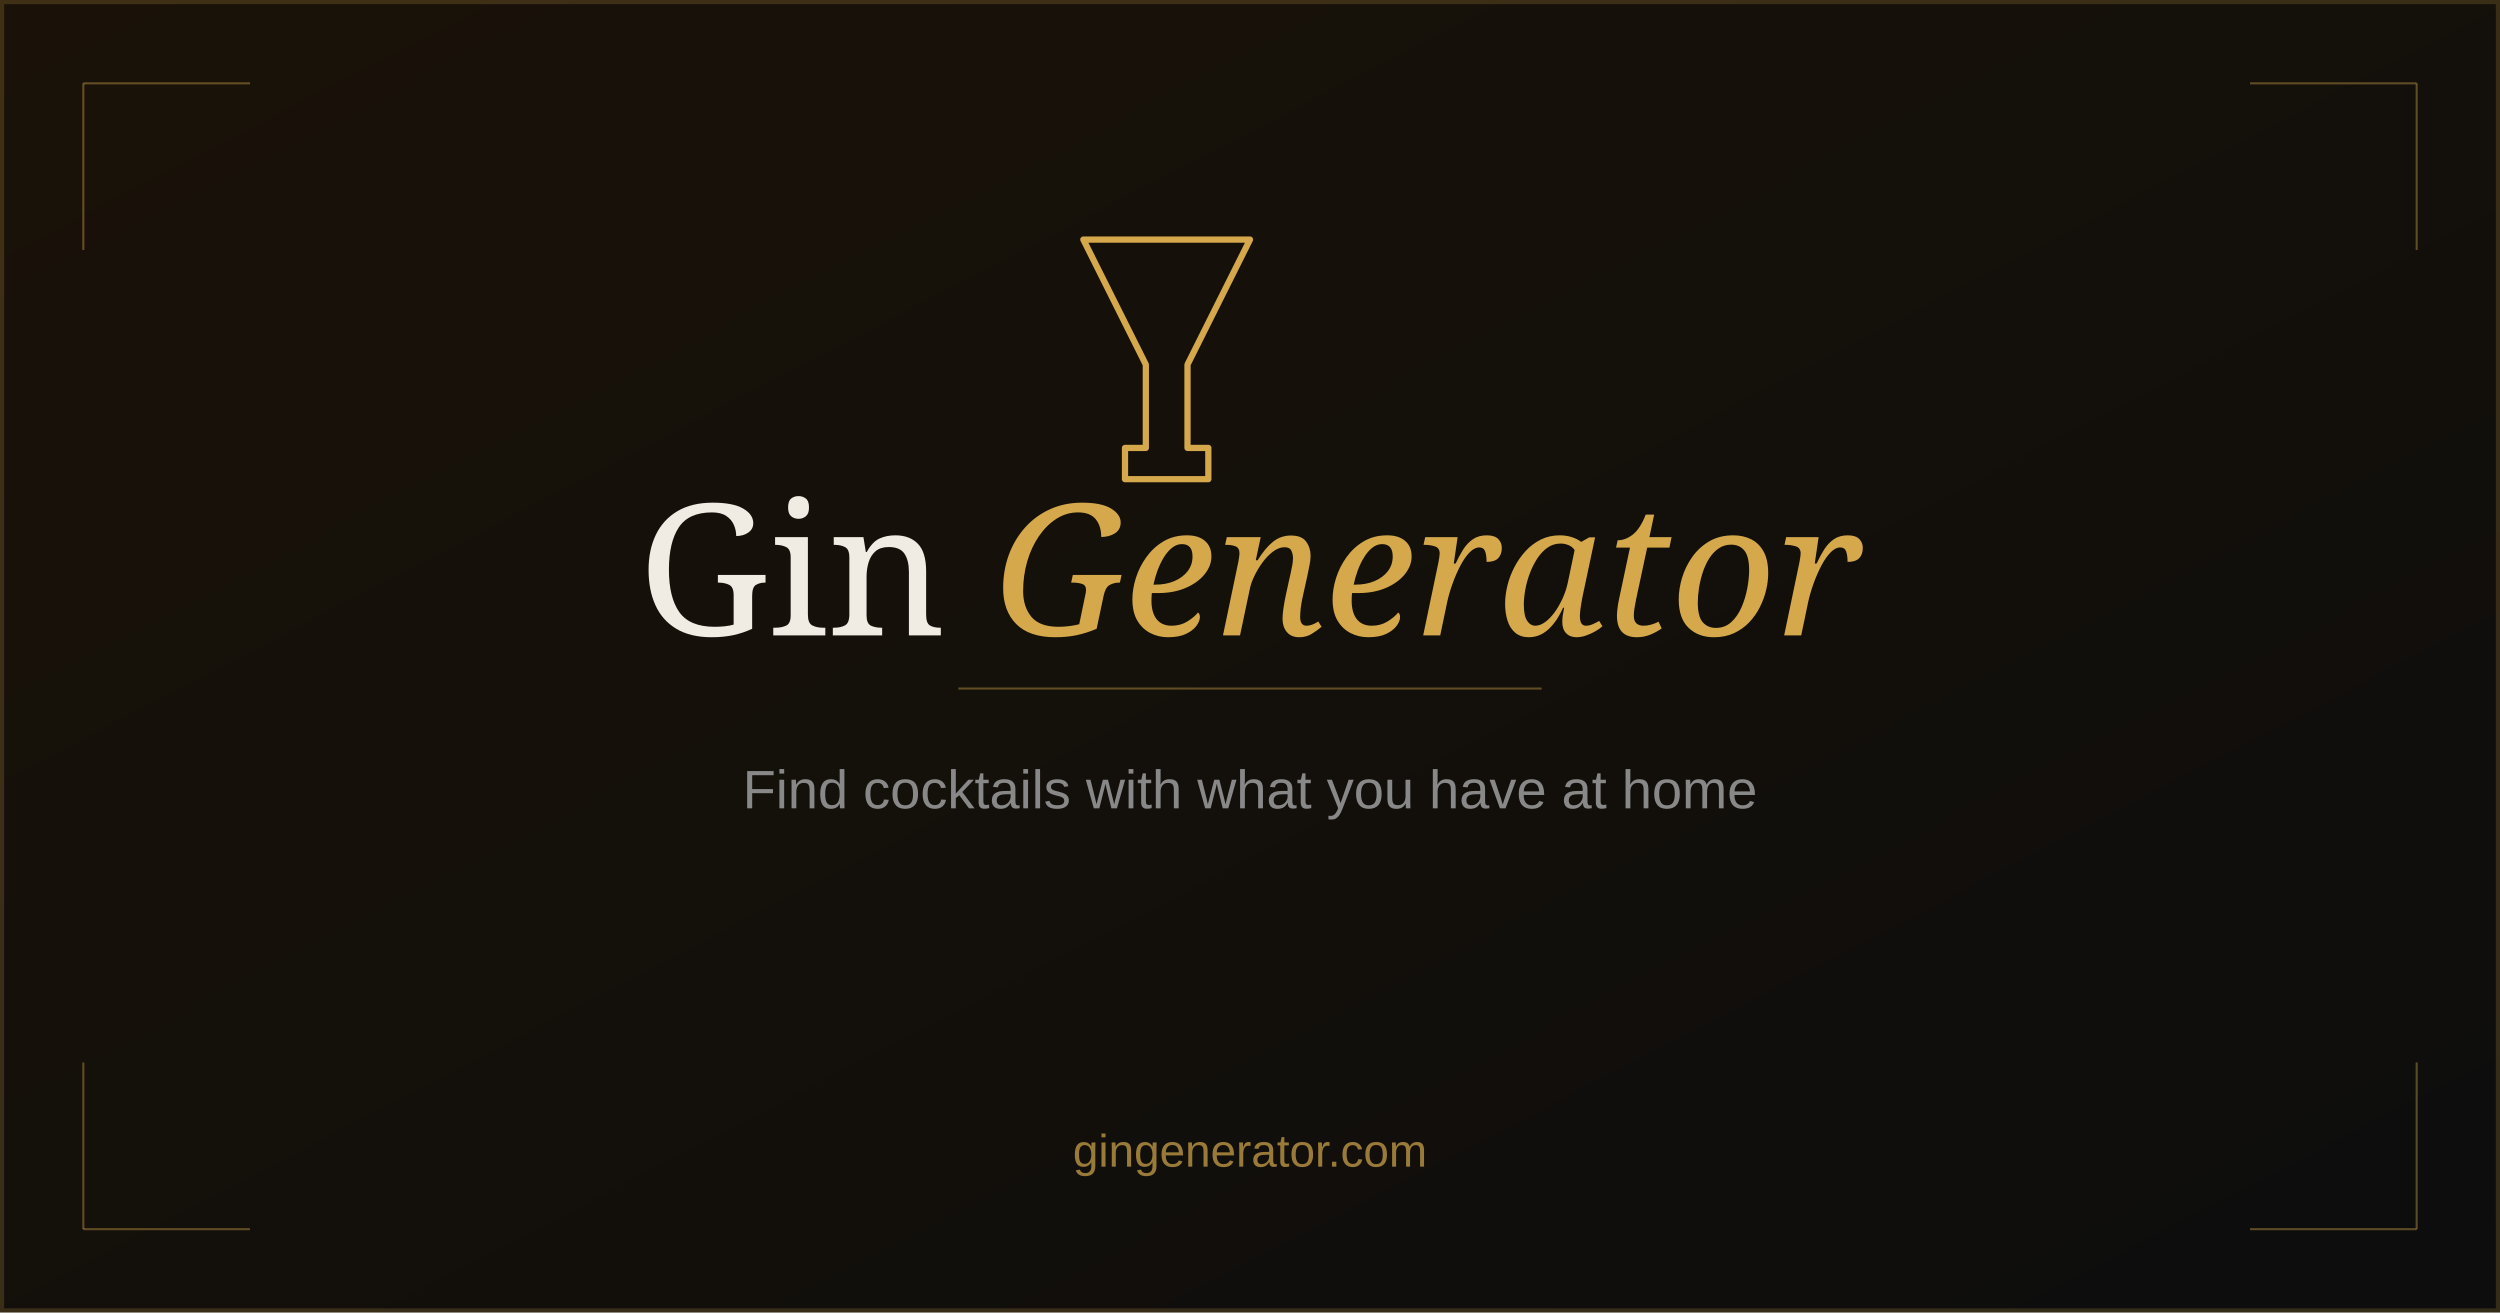
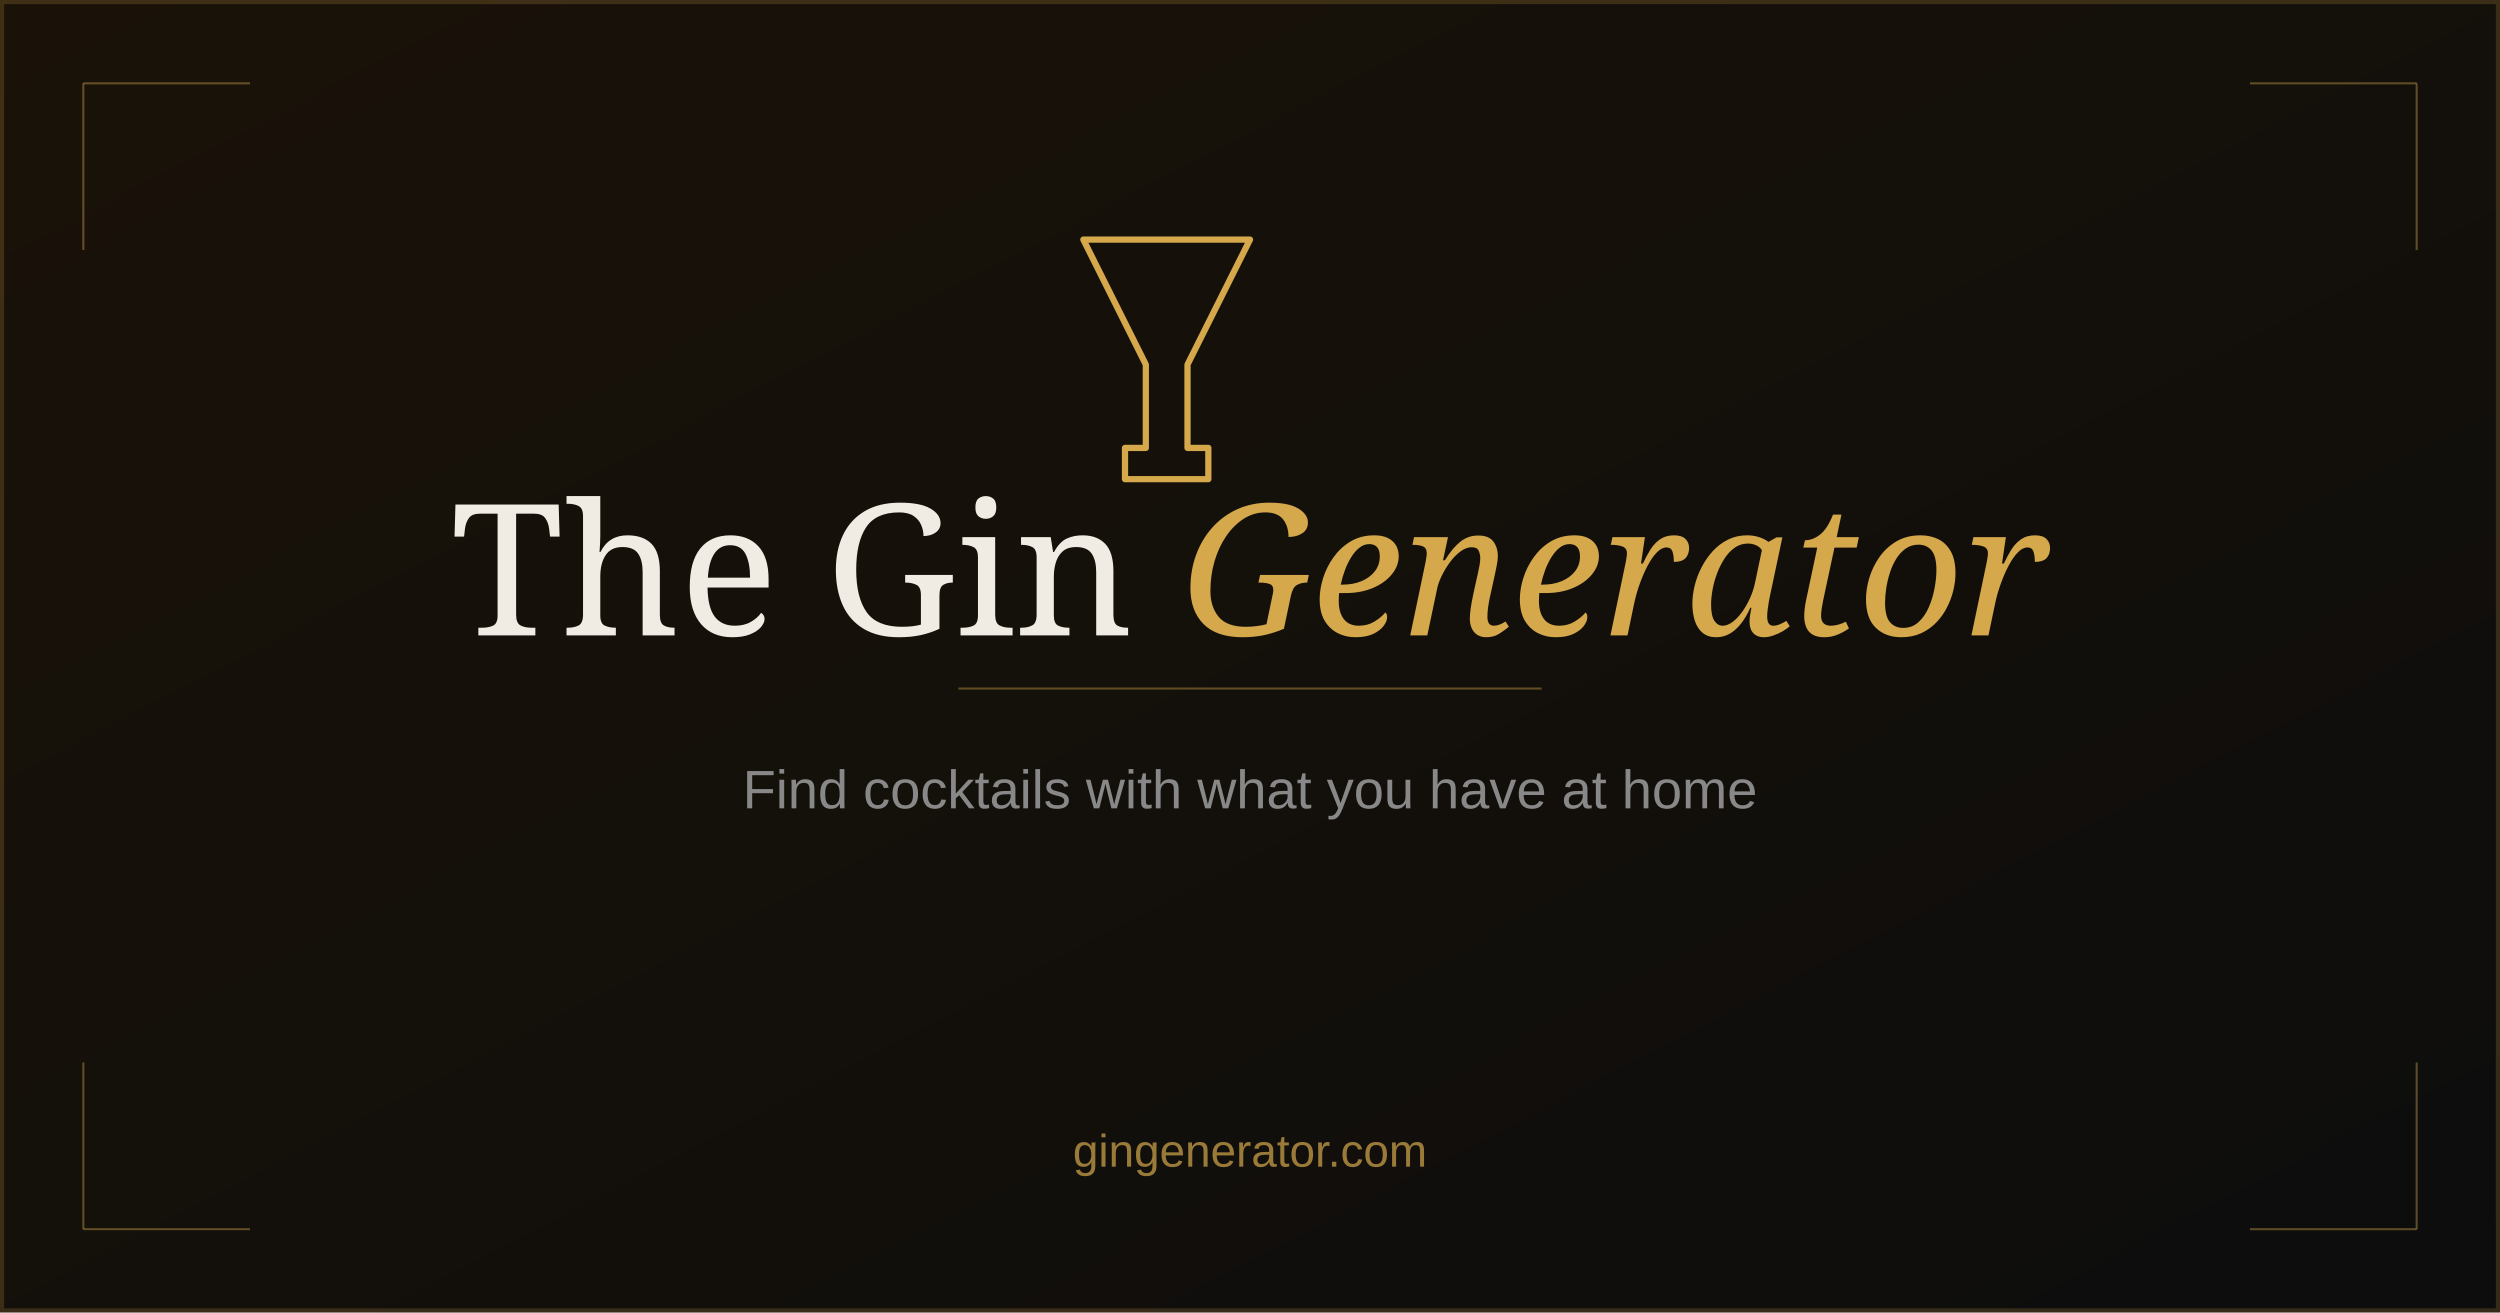
<svg xmlns="http://www.w3.org/2000/svg" viewBox="0 0 1200 630" width="1200" height="630">
  <defs>
    <linearGradient id="bg" x1="0" y1="0" x2="1" y2="1">
      <stop offset="0%" stop-color="#1a1208" />
      <stop offset="100%" stop-color="#0d0d0d" />
    </linearGradient>
  </defs>
  <rect width="1200" height="630" fill="url(#bg)" />
  <rect x="1" y="1" width="1198" height="628" rx="0" fill="none" stroke="#d4a84b" stroke-width="2" stroke-opacity="0.2" />
  <line x1="40" y1="40" x2="120" y2="40" stroke="#d4a84b" stroke-width="1" stroke-opacity="0.4" />
  <line x1="40" y1="40" x2="40" y2="120" stroke="#d4a84b" stroke-width="1" stroke-opacity="0.4" />
  <line x1="1160" y1="40" x2="1080" y2="40" stroke="#d4a84b" stroke-width="1" stroke-opacity="0.4" />
  <line x1="1160" y1="40" x2="1160" y2="120" stroke="#d4a84b" stroke-width="1" stroke-opacity="0.4" />
  <line x1="40" y1="590" x2="120" y2="590" stroke="#d4a84b" stroke-width="1" stroke-opacity="0.4" />
  <line x1="40" y1="590" x2="40" y2="510" stroke="#d4a84b" stroke-width="1" stroke-opacity="0.4" />
  <line x1="1160" y1="590" x2="1080" y2="590" stroke="#d4a84b" stroke-width="1" stroke-opacity="0.4" />
  <line x1="1160" y1="590" x2="1160" y2="510" stroke="#d4a84b" stroke-width="1" stroke-opacity="0.4" />
  <g transform="translate(560, 155)" fill="none" stroke="#d4a84b" stroke-width="3" stroke-linejoin="round">
    <path d="M-40 -40 L40 -40 L10 20 L10 60 L20 60 L20 75 L-20 75 L-20 60 L-10 60 L-10 20 Z" />
  </g>
-   <text x="600" y="305" font-family="Georgia, serif" font-size="88" font-weight="400" fill="#f0ece4" text-anchor="middle">Gin <tspan font-style="italic" fill="#d4a84b">Generator</tspan>
+   <text x="600" y="305" font-family="Georgia, serif" font-size="88" font-weight="400" fill="#f0ece4" text-anchor="middle">The Gin <tspan font-style="italic" fill="#d4a84b">Generator</tspan>
  </text>
  <rect x="460" y="330" width="280" height="1" fill="#d4a84b" opacity="0.4" />
  <text x="600" y="388" font-family="Arial, sans-serif" font-size="26" font-weight="300" fill="#888888" text-anchor="middle">Find cocktails with what you have at home</text>
  <text x="600" y="560" font-family="Arial, sans-serif" font-size="22" fill="#d4a84b" text-anchor="middle" opacity="0.7">gingenerator.com</text>
</svg>
